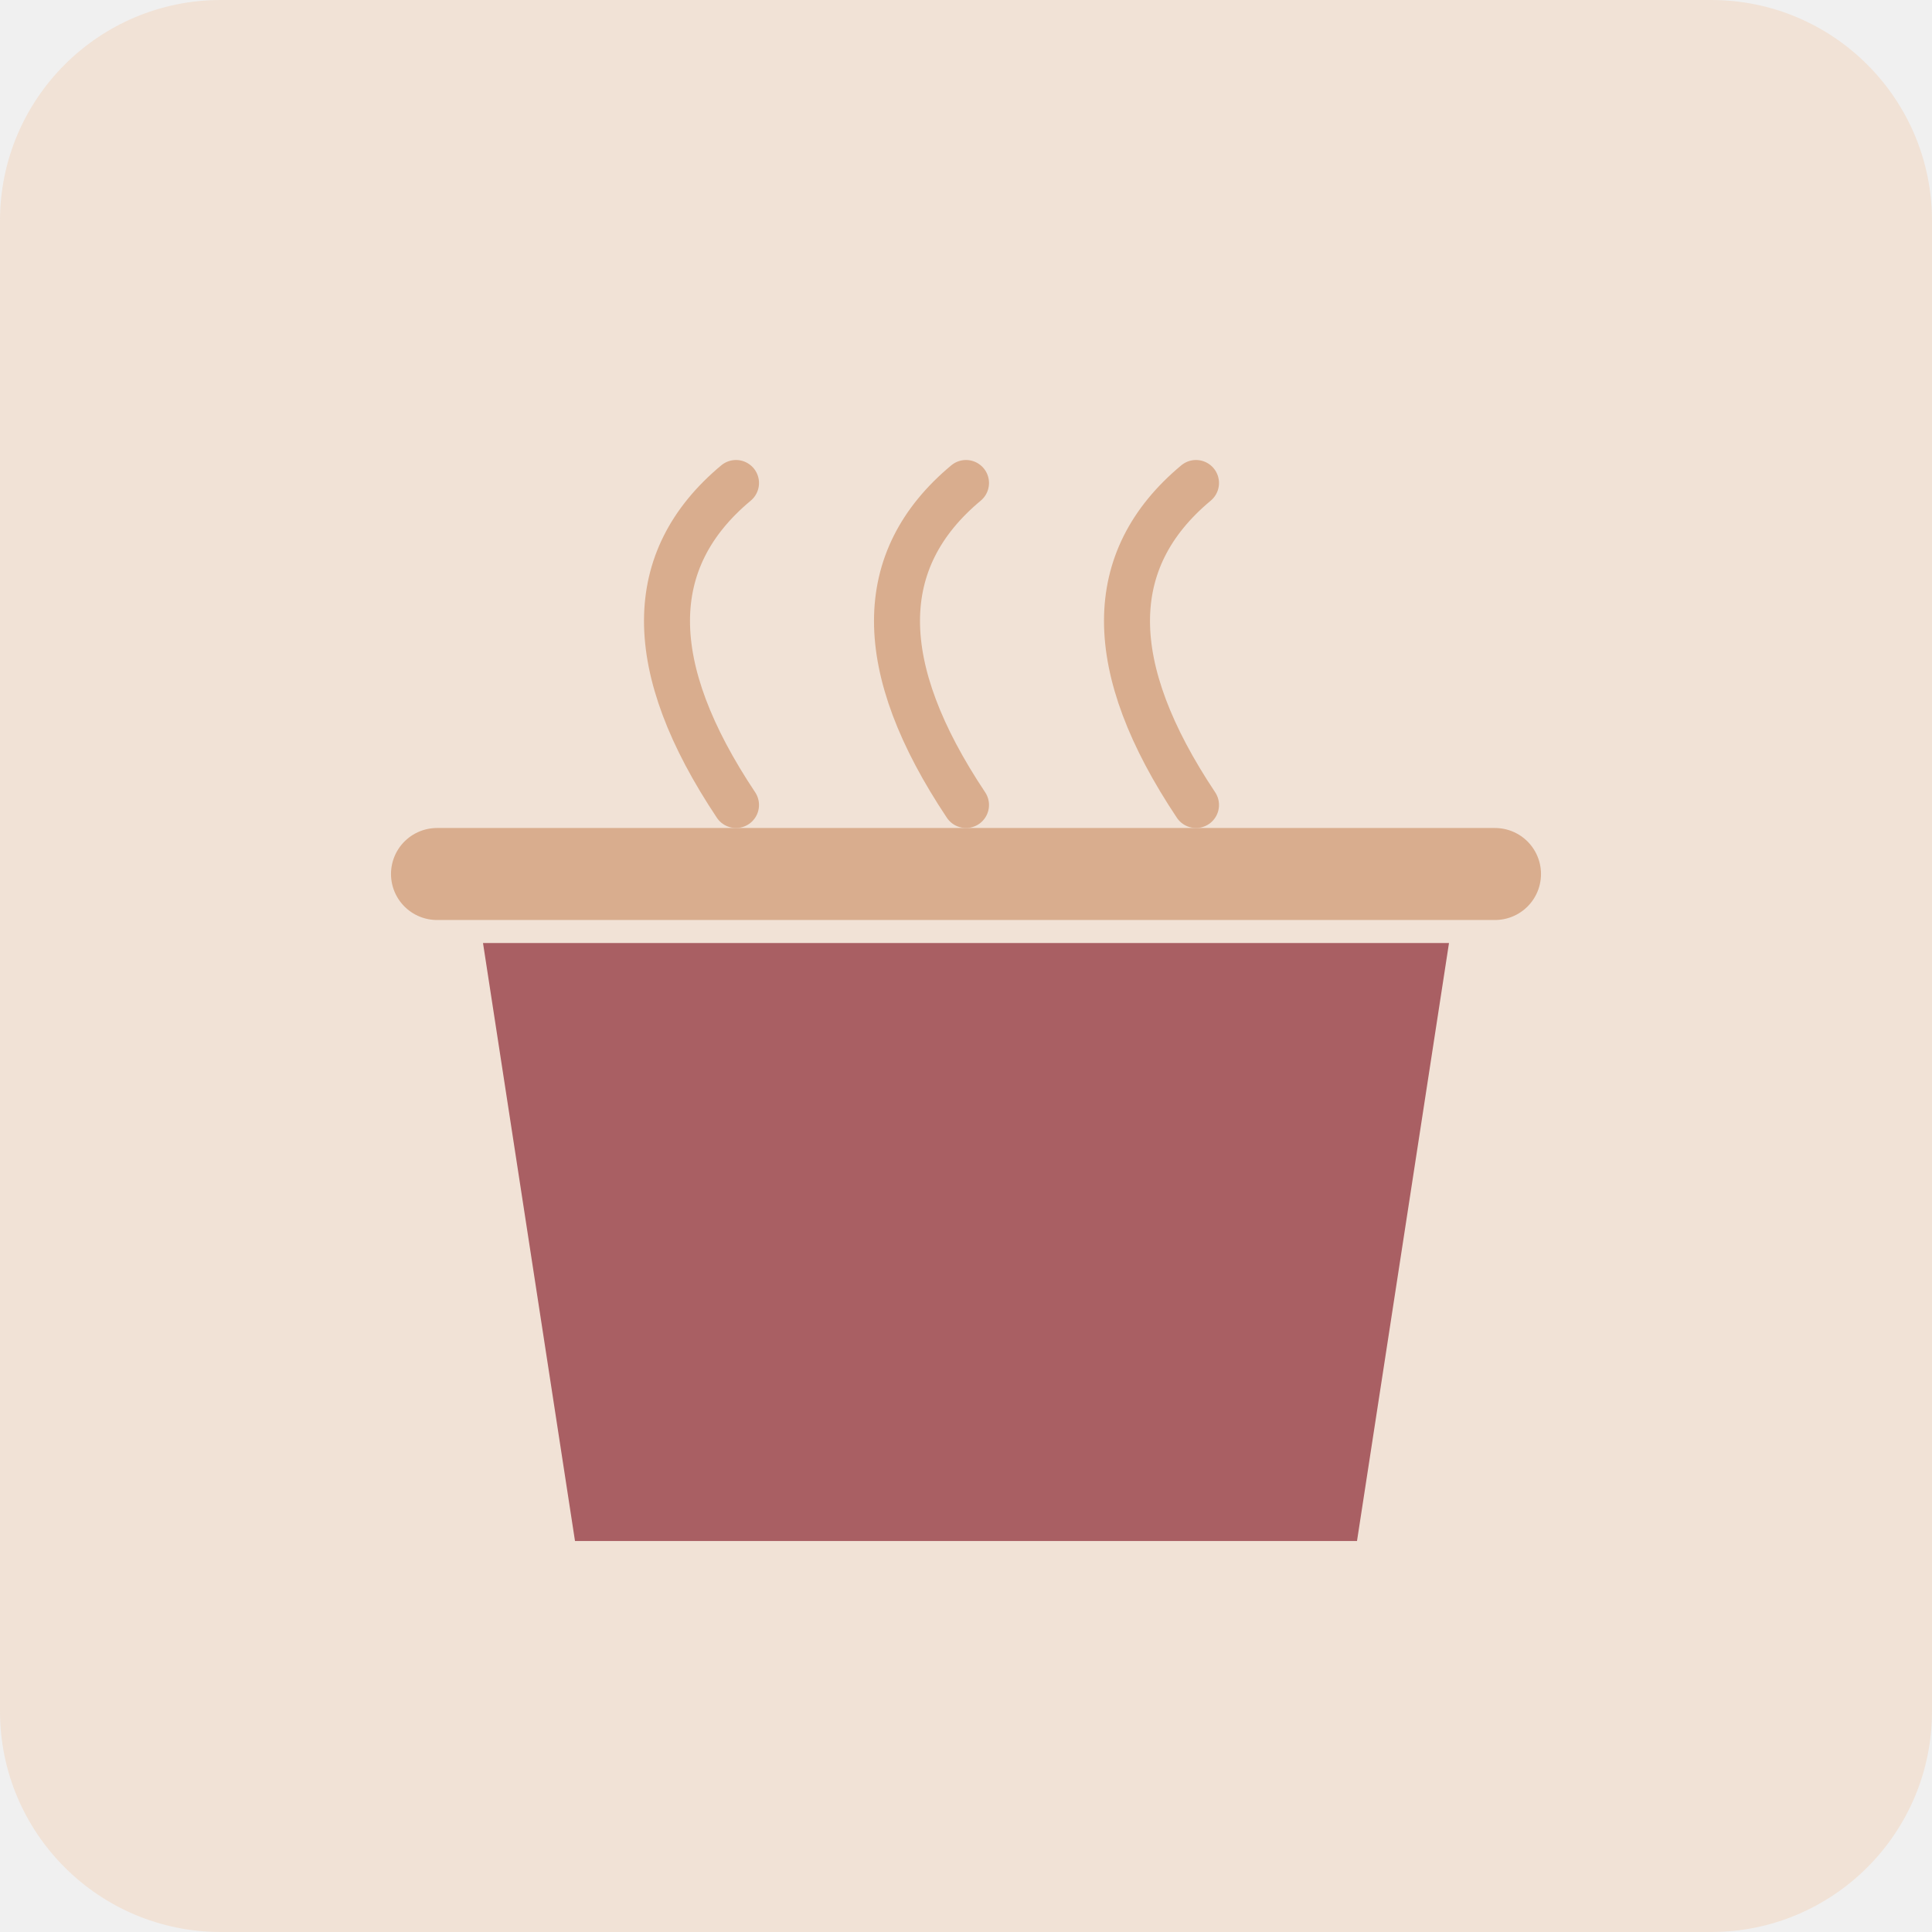
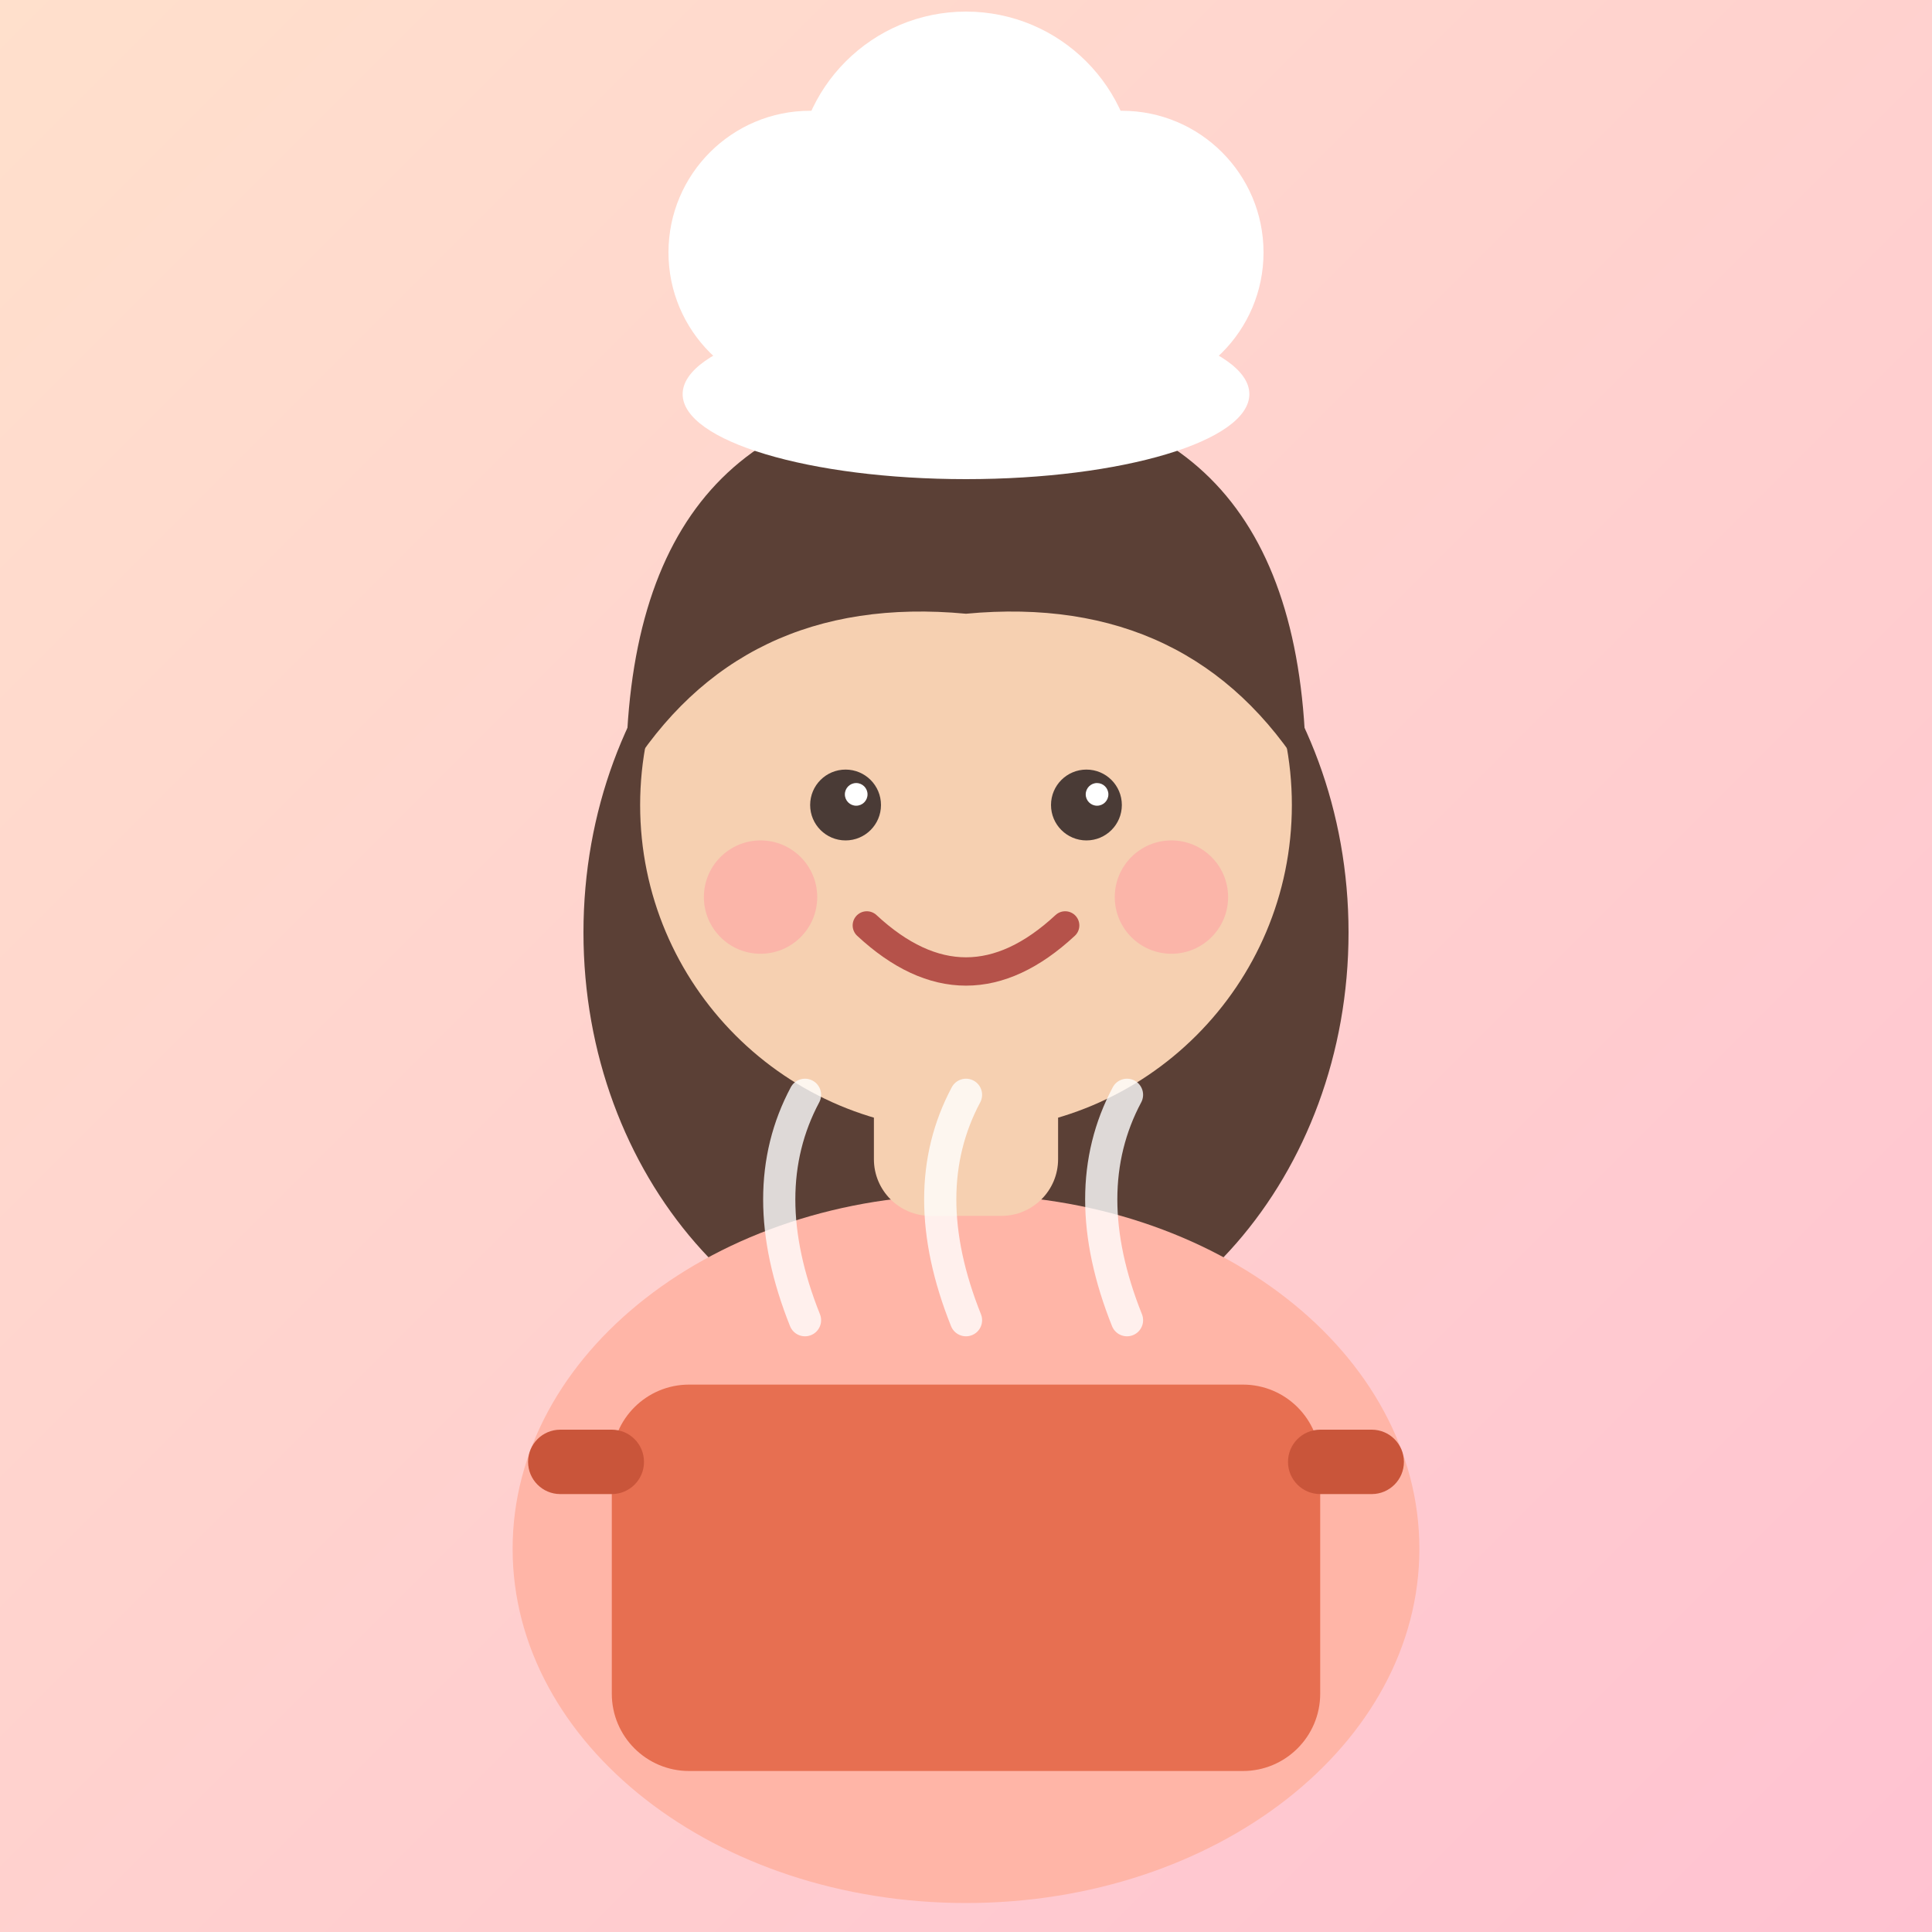
- <svg xmlns="http://www.w3.org/2000/svg" viewBox="0 0 420 420" role="img" aria-label="Illustration">
-   <rect width="420" height="420" rx="48" fill="#f1e2d6" />
-   <path d="M105 205h210l-20 130H125z" fill="#a95f63" />
-   <path d="M95 190h230" stroke="#d9ad8e" stroke-width="20" stroke-linecap="round" />
-   <path d="M160 175q-30-45 0-70m50 70q-30-45 0-70m50 70q-30-45 0-70" fill="none" stroke="#d9ad8e" stroke-width="10" stroke-linecap="round" />
+ <svg xmlns="http://www.w3.org/2000/svg" viewBox="0 0 300 300" role="img" aria-label="Avatar cooking">
+   <defs>
+     <linearGradient id="g" x1="0" y1="0" x2="1" y2="1">
+       <stop offset="0" stop-color="#ffe0cc" />
+       <stop offset="1" stop-color="#ffc2d1" />
+     </linearGradient>
+   </defs>
+   <rect width="300" height="300" fill="url(#g)" />
+   <g transform="translate(150 125) scale(1.1)">
+     <ellipse cx="0" cy="18" rx="54" ry="62" fill="#5b4036" />
+     <ellipse cx="0" cy="105" rx="64" ry="50" fill="#ffb5a7" />
+     <rect x="-13" y="34" width="26" height="24" rx="8" fill="#f6d0b1" />
+     <circle cx="0" cy="0" r="46" fill="#f6d0b1" />
+     <path d="M-48,-4 Q-48,-58 0,-58 Q48,-58 48,-4 Q32,-30 0,-27 Q-32,-30 -48,-4Z" fill="#5b4036" />
+     <circle cx="-17" cy="0" r="5" fill="#4a3b36" />
+     <circle cx="17" cy="0" r="5" fill="#4a3b36" />
+     <circle cx="-15.5" cy="-1.5" r="1.6" fill="#fff" />
+     <circle cx="18.5" cy="-1.5" r="1.6" fill="#fff" />
+     <path d="M-14,17 Q0,30 14,17" stroke="#b5524a" stroke-width="4" fill="none" stroke-linecap="round" />
+     <circle cx="-29" cy="13" r="8" fill="#ff9aa2" opacity=".5" />
+     <circle cx="29" cy="13" r="8" fill="#ff9aa2" opacity=".5" />
+     <ellipse cx="0" cy="-58" rx="40" ry="12" fill="#fff" />
+     <circle cx="-22" cy="-78" r="20" fill="#fff" />
+     <circle cx="0" cy="-88" r="24" fill="#fff" />
+     <circle cx="22" cy="-78" r="20" fill="#fff" />
+   </g>
+   <rect x="95" y="215" width="110" height="60" rx="12" fill="#e76f51" />
+   <rect x="82" y="222" width="18" height="10" rx="5" fill="#c9553a" />
+   <rect x="200" y="222" width="18" height="10" rx="5" fill="#c9553a" />
+   <path d="M125,205 q-8,-20 0,-35 M150,205 q-8,-20 0,-35 M175,205 q-8,-20 0,-35" stroke="#fff" stroke-width="5" fill="none" stroke-linecap="round" opacity=".8" />
</svg>
